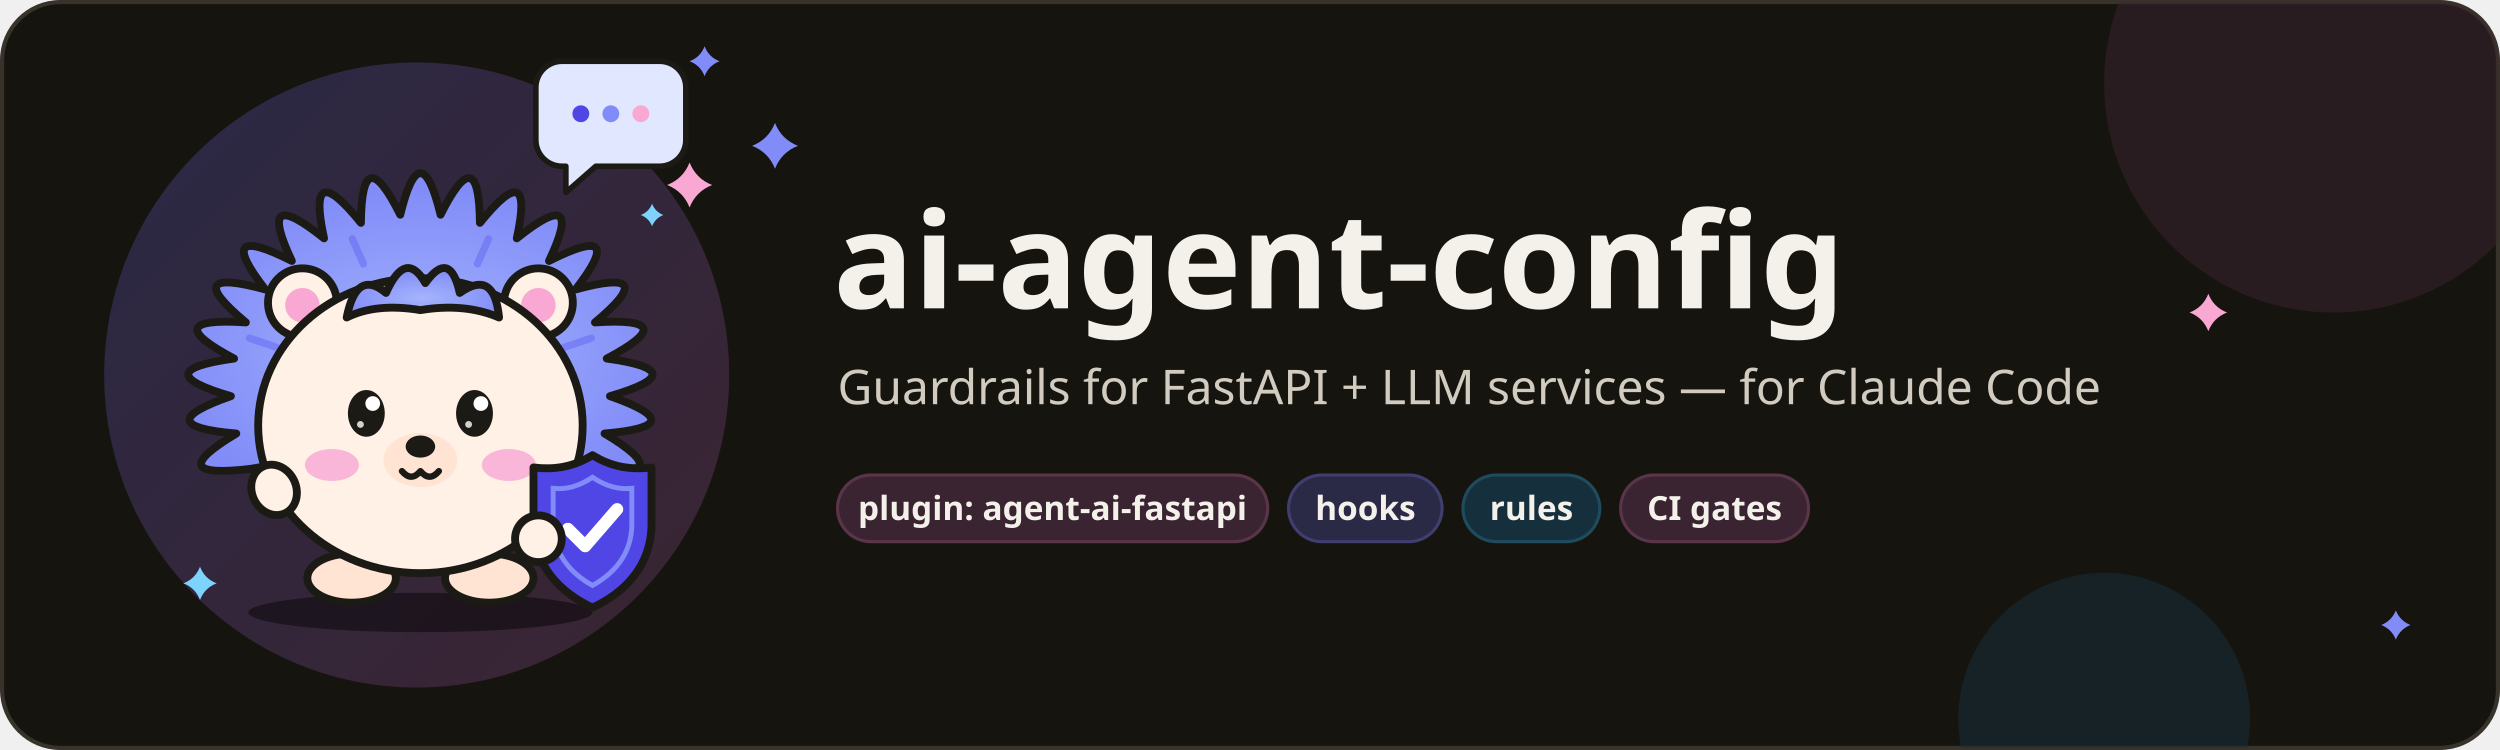
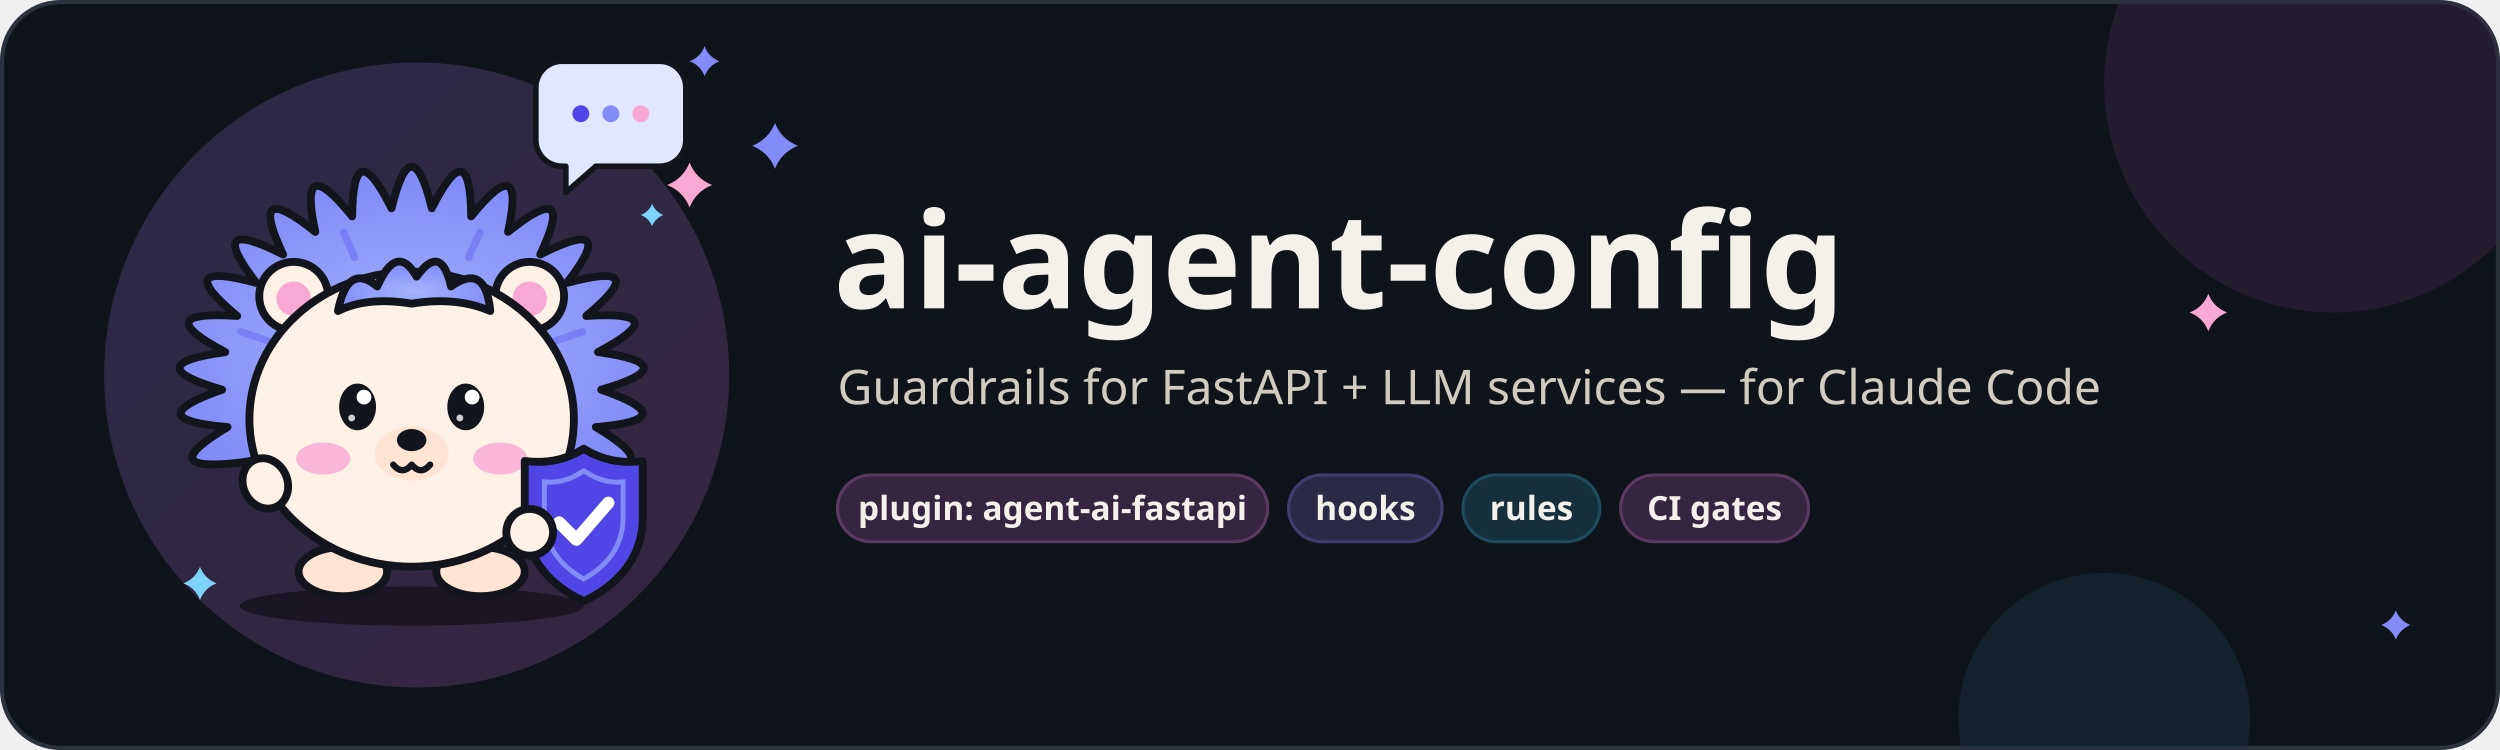
<svg xmlns="http://www.w3.org/2000/svg" viewBox="0 0 1200 360" role="img" aria-labelledby="t d">
  <defs>
    <style>.s{font-family:'Plus Jakarta Sans', system-ui, sans-serif}.m{font-family:ui-monospace, 'SF Mono', Menlo, Consolas, monospace;font-variant-ligatures:none}.eye,.tw,.blob{transform-box:fill-box;transform-origin:50% 50%}.eye{animation:blink 4.6s ease-in-out infinite}@keyframes blink{0%,93%,96%,100%{transform:scaleY(1)}94%,95%{transform:scaleY(.1)}}.glint{animation:glint 4.6s ease-in-out infinite}@keyframes glint{0%,93%,96%,100%{opacity:1}93.6%,95.4%{opacity:0}}.tw{animation:twinkle 6s ease-in-out infinite}.tw1{animation-delay:.6s}.tw2{animation-delay:2.1s}.tw3{animation-delay:3.6s}.tw4{animation-delay:5.1s}.tw5{animation-delay:1.35s}.tw6{animation-delay:2.85s}.tw7{animation-delay:4.35s}@keyframes twinkle{0%,32%,100%{transform:scale(1);opacity:1}10%{transform:scale(.85);opacity:.6}22%{transform:scale(1.1);opacity:1}}.blob{animation:drift-a 9s ease-in-out infinite}.blob2{animation-name:drift-b}.blob3{animation-name:drift-c}@keyframes drift-a{0%,100%{transform:translate(0,0)}50%{transform:translate(2px,-2px)}}@keyframes drift-b{0%,100%{transform:translate(0,0)}50%{transform:translate(-2.5px,2px)}}@keyframes drift-c{0%,100%{transform:translate(0,0)}50%{transform:translate(2px,-1.5px)}}@media (prefers-reduced-motion:reduce){*,*::before,*::after{animation:none!important}}</style>
    <filter id="sh" x="-10%" y="-10%" width="120%" height="140%">
      <feDropShadow dx="0" dy="4" stdDeviation="6" flood-color="#000000" flood-opacity="0.5" />
    </filter>
  </defs>
  <clipPath id="cc">
    <rect x="1" y="1" width="1198" height="358" rx="28" />
  </clipPath>
-   <rect x="1" y="1" width="1198" height="358" rx="28" fill="#16140f" stroke="#37322a" stroke-width="2" />
+   <rect x="1" y="1" width="1198" height="358" rx="28" fill="#0f131a" stroke="#2b323d" stroke-width="2" />
  <linearGradient id="ga" x1="0" y1="0" x2="1" y2="1">
    <stop offset="0" stop-color="#2a2946" />
-     <stop offset="1" stop-color="#3b2431" />
+     <stop offset="1" stop-color="#352541" />
  </linearGradient>
  <g clip-path="url(#cc)">
    <g class="blob">
      <circle cx="200" cy="180" r="150" fill="url(#ga)" />
    </g>
    <g class="blob blob2">
-       <circle cx="1120" cy="40" r="110" fill="#3b2431" opacity="0.5" />
+       <circle cx="1120" cy="40" r="110" fill="#352541" opacity="0.5" />
    </g>
    <g class="blob blob3">
      <circle cx="1010" cy="345" r="70" fill="#15303c" opacity="0.5" />
    </g>
  </g>
  <g class="tw tw1">
    <path d="M372,59Q375.1,66.9 383,70Q375.1,73.1 372,81Q368.9,73.1 361,70Q368.9,66.9 372,59Z" fill="#818cf8" opacity="1" />
  </g>
  <g class="tw tw2">
    <path d="M1060,141Q1062.5,147.5 1069,150Q1062.5,152.5 1060,159Q1057.5,152.5 1051,150Q1057.5,147.5 1060,141Z" fill="#f9a8d4" opacity="1" />
  </g>
  <g class="tw tw3">
    <path d="M96,272Q98.2,277.8 104,280Q98.2,282.2 96,288Q93.8,282.2 88,280Q93.8,277.8 96,272Z" fill="#7dd3fc" opacity="1" />
  </g>
  <g class="tw tw4">
    <path d="M1150,293Q1152,298 1157,300Q1152,302 1150,307Q1148,302 1143,300Q1148,298 1150,293Z" fill="#818cf8" opacity="1" />
  </g>
-   <g transform="translate(72 58) scale(1.18)">
+   <g transform="translate(67.8 54.9) scale(1.18)">
    <defs>
      <radialGradient id="mg" cx="50%" cy="60%" r="55%">
        <stop offset="0" stop-color="#a5b4fc" />
        <stop offset="1" stop-color="#818cf8" />
      </radialGradient>
    </defs>
    <ellipse cx="110" cy="200" rx="70" ry="8" fill="#000000" opacity="0.45" />
-     <path d="M110,130L40.7,141.6Q3.9,145.9 35.1,127.2Q-1.8,124.1 32.9,112Q-2.4,101.7 34.2,96.7Q2,79.6 39,82Q11.3,58.9 46.9,68.6Q25.1,40.5 57.7,57Q42.7,25.3 70.8,47.8Q63.4,13.8 85.8,41.5Q86.1,6.8 101.8,38.2Q110,4.4 118.2,38.2Q133.9,6.8 134.2,41.5Q156.6,13.8 149.2,47.8Q177.3,25.3 162.3,57Q194.9,40.5 173.1,68.6Q208.7,58.9 181,82Q218,79.6 185.8,96.7Q222.4,101.7 187.1,112Q221.8,124.1 184.9,127.2Q216.1,145.9 179.3,141.6Z" fill="url(#mg)" stroke="#1c1a15" stroke-width="3.2" stroke-linejoin="round" stroke-linecap="round" />
+     <path d="M110,130L40.7,141.6Q3.9,145.9 35.1,127.2Q-1.8,124.1 32.9,112Q-2.4,101.7 34.2,96.7Q2,79.6 39,82Q11.3,58.9 46.9,68.6Q25.1,40.5 57.7,57Q42.7,25.3 70.8,47.8Q63.4,13.8 85.8,41.5Q86.1,6.8 101.8,38.2Q110,4.4 118.2,38.2Q133.9,6.8 134.2,41.5Q156.6,13.8 149.2,47.8Q177.3,25.3 162.3,57Q194.9,40.5 173.1,68.6Q208.7,58.9 181,82Q218,79.6 185.8,96.7Q222.4,101.7 187.1,112Q221.8,124.1 184.9,127.2Q216.1,145.9 179.3,141.6Z" fill="url(#mg)" stroke="#12151b" stroke-width="3.2" stroke-linejoin="round" stroke-linecap="round" />
    <path d="M51.7,92.2L40.5,88.4" stroke="#6366f1" stroke-width="3" stroke-linecap="round" opacity=".5" />
    <path d="M65.4,71.7L56.8,64.1" stroke="#6366f1" stroke-width="3" stroke-linecap="round" opacity=".5" />
    <path d="M86.8,58.2L82.3,48" stroke="#6366f1" stroke-width="3" stroke-linecap="round" opacity=".5" />
    <path d="M133.2,58.2L137.7,48" stroke="#6366f1" stroke-width="3" stroke-linecap="round" opacity=".5" />
    <path d="M154.6,71.7L163.2,64.1" stroke="#6366f1" stroke-width="3" stroke-linecap="round" opacity=".5" />
    <path d="M168.3,92.2L179.5,88.4" stroke="#6366f1" stroke-width="3" stroke-linecap="round" opacity=".5" />
-     <circle cx="62" cy="74" r="14" fill="#fff1e6" stroke="#1c1a15" stroke-width="3.2" stroke-linejoin="round" stroke-linecap="round" />
+     <circle cx="62" cy="74" r="14" fill="#fff1e6" stroke="#12151b" stroke-width="3.2" stroke-linejoin="round" stroke-linecap="round" />
    <circle cx="62" cy="75" r="7" fill="#f9a8d4" />
-     <circle cx="158" cy="74" r="14" fill="#fff1e6" stroke="#1c1a15" stroke-width="3.2" stroke-linejoin="round" stroke-linecap="round" />
+     <circle cx="158" cy="74" r="14" fill="#fff1e6" stroke="#12151b" stroke-width="3.2" stroke-linejoin="round" stroke-linecap="round" />
    <circle cx="158" cy="75" r="7" fill="#f9a8d4" />
-     <ellipse cx="82" cy="186" rx="18" ry="10" fill="#ffe3d3" stroke="#1c1a15" stroke-width="3.2" stroke-linejoin="round" stroke-linecap="round" />
-     <ellipse cx="138" cy="186" rx="18" ry="10" fill="#ffe3d3" stroke="#1c1a15" stroke-width="3.2" stroke-linejoin="round" stroke-linecap="round" />
-     <ellipse cx="110" cy="124" rx="66" ry="60" fill="#fff1e6" stroke="#1c1a15" stroke-width="3.2" stroke-linejoin="round" stroke-linecap="round" />
-     <path d="M80,80Q84,60 96,70Q104,52 112,66Q122,52 126,70Q140,60 142,80Q128,74 110,77Q92,74 80,80Z" fill="url(#mg)" stroke="#1c1a15" stroke-width="3.2" stroke-linejoin="round" stroke-linecap="round" />
+     <ellipse cx="82" cy="186" rx="18" ry="10" fill="#ffe3d3" stroke="#12151b" stroke-width="3.2" stroke-linejoin="round" stroke-linecap="round" />
+     <ellipse cx="138" cy="186" rx="18" ry="10" fill="#ffe3d3" stroke="#12151b" stroke-width="3.2" stroke-linejoin="round" stroke-linecap="round" />
+     <ellipse cx="110" cy="124" rx="66" ry="60" fill="#fff1e6" stroke="#12151b" stroke-width="3.2" stroke-linejoin="round" stroke-linecap="round" />
+     <path d="M80,80Q84,60 96,70Q104,52 112,66Q122,52 126,70Q140,60 142,80Q128,74 110,77Q92,74 80,80Z" fill="url(#mg)" stroke="#12151b" stroke-width="3.2" stroke-linejoin="round" stroke-linecap="round" />
    <ellipse cx="74" cy="140" rx="11" ry="6.5" fill="#f9a8d4" opacity=".8" />
    <ellipse cx="146" cy="140" rx="11" ry="6.5" fill="#f9a8d4" opacity=".8" />
    <g class="eye">
-       <ellipse cx="88" cy="119" rx="7.5" ry="9.5" fill="#1c1a15" />
+       <ellipse cx="88" cy="119" rx="7.5" ry="9.5" fill="#12151b" />
      <g class="glint">
        <circle cx="90.6" cy="115" r="3" fill="#ffffff" />
        <circle cx="85.6" cy="123.5" r="1.4" fill="#ffffff" opacity=".8" />
      </g>
    </g>
    <g class="eye">
-       <ellipse cx="132" cy="119" rx="7.5" ry="9.5" fill="#1c1a15" />
+       <ellipse cx="132" cy="119" rx="7.5" ry="9.5" fill="#12151b" />
      <g class="glint">
        <circle cx="134.6" cy="115" r="3" fill="#ffffff" />
        <circle cx="129.6" cy="123.5" r="1.4" fill="#ffffff" opacity=".8" />
      </g>
    </g>
    <ellipse cx="110" cy="138" rx="15" ry="11" fill="#ffe3d3" />
-     <ellipse cx="110" cy="132.5" rx="6" ry="4.5" fill="#1c1a15" />
-     <path d="M102.5,142.5q3.75,4.5 7.5,0q3.75,4.5 7.5,0" fill="none" stroke="#1c1a15" stroke-width="2.6" stroke-linecap="round" stroke-linejoin="round" />
-     <ellipse cx="50" cy="152" rx="9" ry="10.5" fill="#fff1e6" stroke="#1c1a15" stroke-width="3.2" stroke-linejoin="round" stroke-linecap="round" transform="rotate(-25 46 150)" />
-     <path d="M180,136C188,141 196,142 204,141L204,164C204,181 193,192 180,198C167,192 156,181 156,164L156,141C164,142 172,141 180,136Z" fill="#4f46e5" stroke="#1c1a15" stroke-width="3.2" stroke-linejoin="round" stroke-linecap="round" />
+     <ellipse cx="110" cy="132.5" rx="6" ry="4.5" fill="#12151b" />
+     <path d="M102.5,142.5q3.75,4.5 7.5,0q3.75,4.5 7.5,0" fill="none" stroke="#12151b" stroke-width="2.6" stroke-linecap="round" stroke-linejoin="round" />
+     <ellipse cx="50" cy="152" rx="9" ry="10.5" fill="#fff1e6" stroke="#12151b" stroke-width="3.2" stroke-linejoin="round" stroke-linecap="round" transform="rotate(-25 46 150)" />
+     <path d="M180,136C188,141 196,142 204,141L204,164C204,181 193,192 180,198C167,192 156,181 156,164L156,141C164,142 172,141 180,136Z" fill="#4f46e5" stroke="#12151b" stroke-width="3.2" stroke-linejoin="round" stroke-linecap="round" />
    <path d="M180,145C186,149 191,150 196,149.5L196,164C196,176 189,184 180,189C171,184 164,176 164,164L164,149.5C169,150 174,149 180,145Z" fill="none" stroke="#818cf8" stroke-width="2" />
    <path d="M170,166l7,7l13,-15" fill="none" stroke="#ffffff" stroke-width="5" stroke-linecap="round" stroke-linejoin="round" />
-     <circle cx="158" cy="170" r="9.5" fill="#fff1e6" stroke="#1c1a15" stroke-width="3.2" stroke-linejoin="round" stroke-linecap="round" />
+     <circle cx="158" cy="170" r="9.5" fill="#fff1e6" stroke="#12151b" stroke-width="3.2" stroke-linejoin="round" stroke-linecap="round" />
  </g>
  <g transform="translate(250 24) scale(0.9)">
-     <path d="M8,20a14,14 0 0 1 14,-14h52a14,14 0 0 1 14,14v28a14,14 0 0 1 -14,14h-34l-16,14v-14h-2a14,14 0 0 1 -14,-14z" fill="#e0e7ff" stroke="#1c1a15" stroke-width="3" stroke-linejoin="round" />
+     <path d="M8,20a14,14 0 0 1 14,-14h52a14,14 0 0 1 14,14v28a14,14 0 0 1 -14,14h-34l-16,14v-14h-2a14,14 0 0 1 -14,-14z" fill="#e0e7ff" stroke="#12151b" stroke-width="3" stroke-linejoin="round" />
    <circle cx="32" cy="34" r="4.5" fill="#4f46e5" />
    <circle cx="48" cy="34" r="4.5" fill="#818cf8" />
    <circle cx="64" cy="34" r="4.5" fill="#f9a8d4" />
    <g class="tw tw5">
      <path d="M90,60Q93.4,68.6 102,72Q93.4,75.4 90,84Q86.6,75.4 78,72Q86.6,68.6 90,60Z" fill="#f9a8d4" opacity="1" />
    </g>
    <g class="tw tw6">
      <path d="M98,-2Q100.2,3.8 106,6Q100.2,8.2 98,14Q95.8,8.2 90,6Q95.8,3.8 98,-2Z" fill="#818cf8" opacity="1" />
    </g>
    <g class="tw tw7">
      <path d="M70,82Q71.7,86.3 76,88Q71.7,89.7 70,94Q68.3,89.7 64,88Q68.3,86.3 70,82Z" fill="#7dd3fc" opacity="1" />
    </g>
  </g>
  <text class="s" x="400" y="148" font-size="64" font-weight="800" fill="#f4f1eb">ai-agent-config</text>
  <text class="s" x="402" y="194" font-size="23" font-weight="500" fill="#d2ccc0">Guardrails for FastAPI + LLM services — for Claude Code</text>
-   <rect x="402" y="228" width="206.5" height="32" rx="16.0" fill="#3b2431" stroke="#5a3448" stroke-width="1.5" />
+   <rect x="402" y="228" width="206.5" height="32" rx="16.0" fill="#352541" stroke="#5a3a63" stroke-width="1.5" />
  <text class="s" x="505.2" y="249.6" font-size="16" font-weight="600" fill="#f4f1eb" text-anchor="middle">plugin: agent-ai-fastapi</text>
  <rect x="618.5" y="228" width="73.7" height="32" rx="16.0" fill="#2a2946" stroke="#403e6e" stroke-width="1.5" />
  <text class="s" x="655.4" y="249.6" font-size="16" font-weight="600" fill="#f4f1eb" text-anchor="middle">hooks</text>
  <rect x="702.2" y="228" width="65.7" height="32" rx="16.0" fill="#15303c" stroke="#1f4b5e" stroke-width="1.5" />
  <text class="s" x="735.1" y="249.6" font-size="16" font-weight="600" fill="#f4f1eb" text-anchor="middle">rules</text>
-   <rect x="777.9" y="228" width="90.2" height="32" rx="16.0" fill="#3b2431" stroke="#5a3448" stroke-width="1.5" />
+   <rect x="777.9" y="228" width="90.2" height="32" rx="16.0" fill="#352541" stroke="#5a3a63" stroke-width="1.5" />
  <text class="s" x="823.0" y="249.6" font-size="16" font-weight="600" fill="#f4f1eb" text-anchor="middle">CI gates</text>
</svg>
